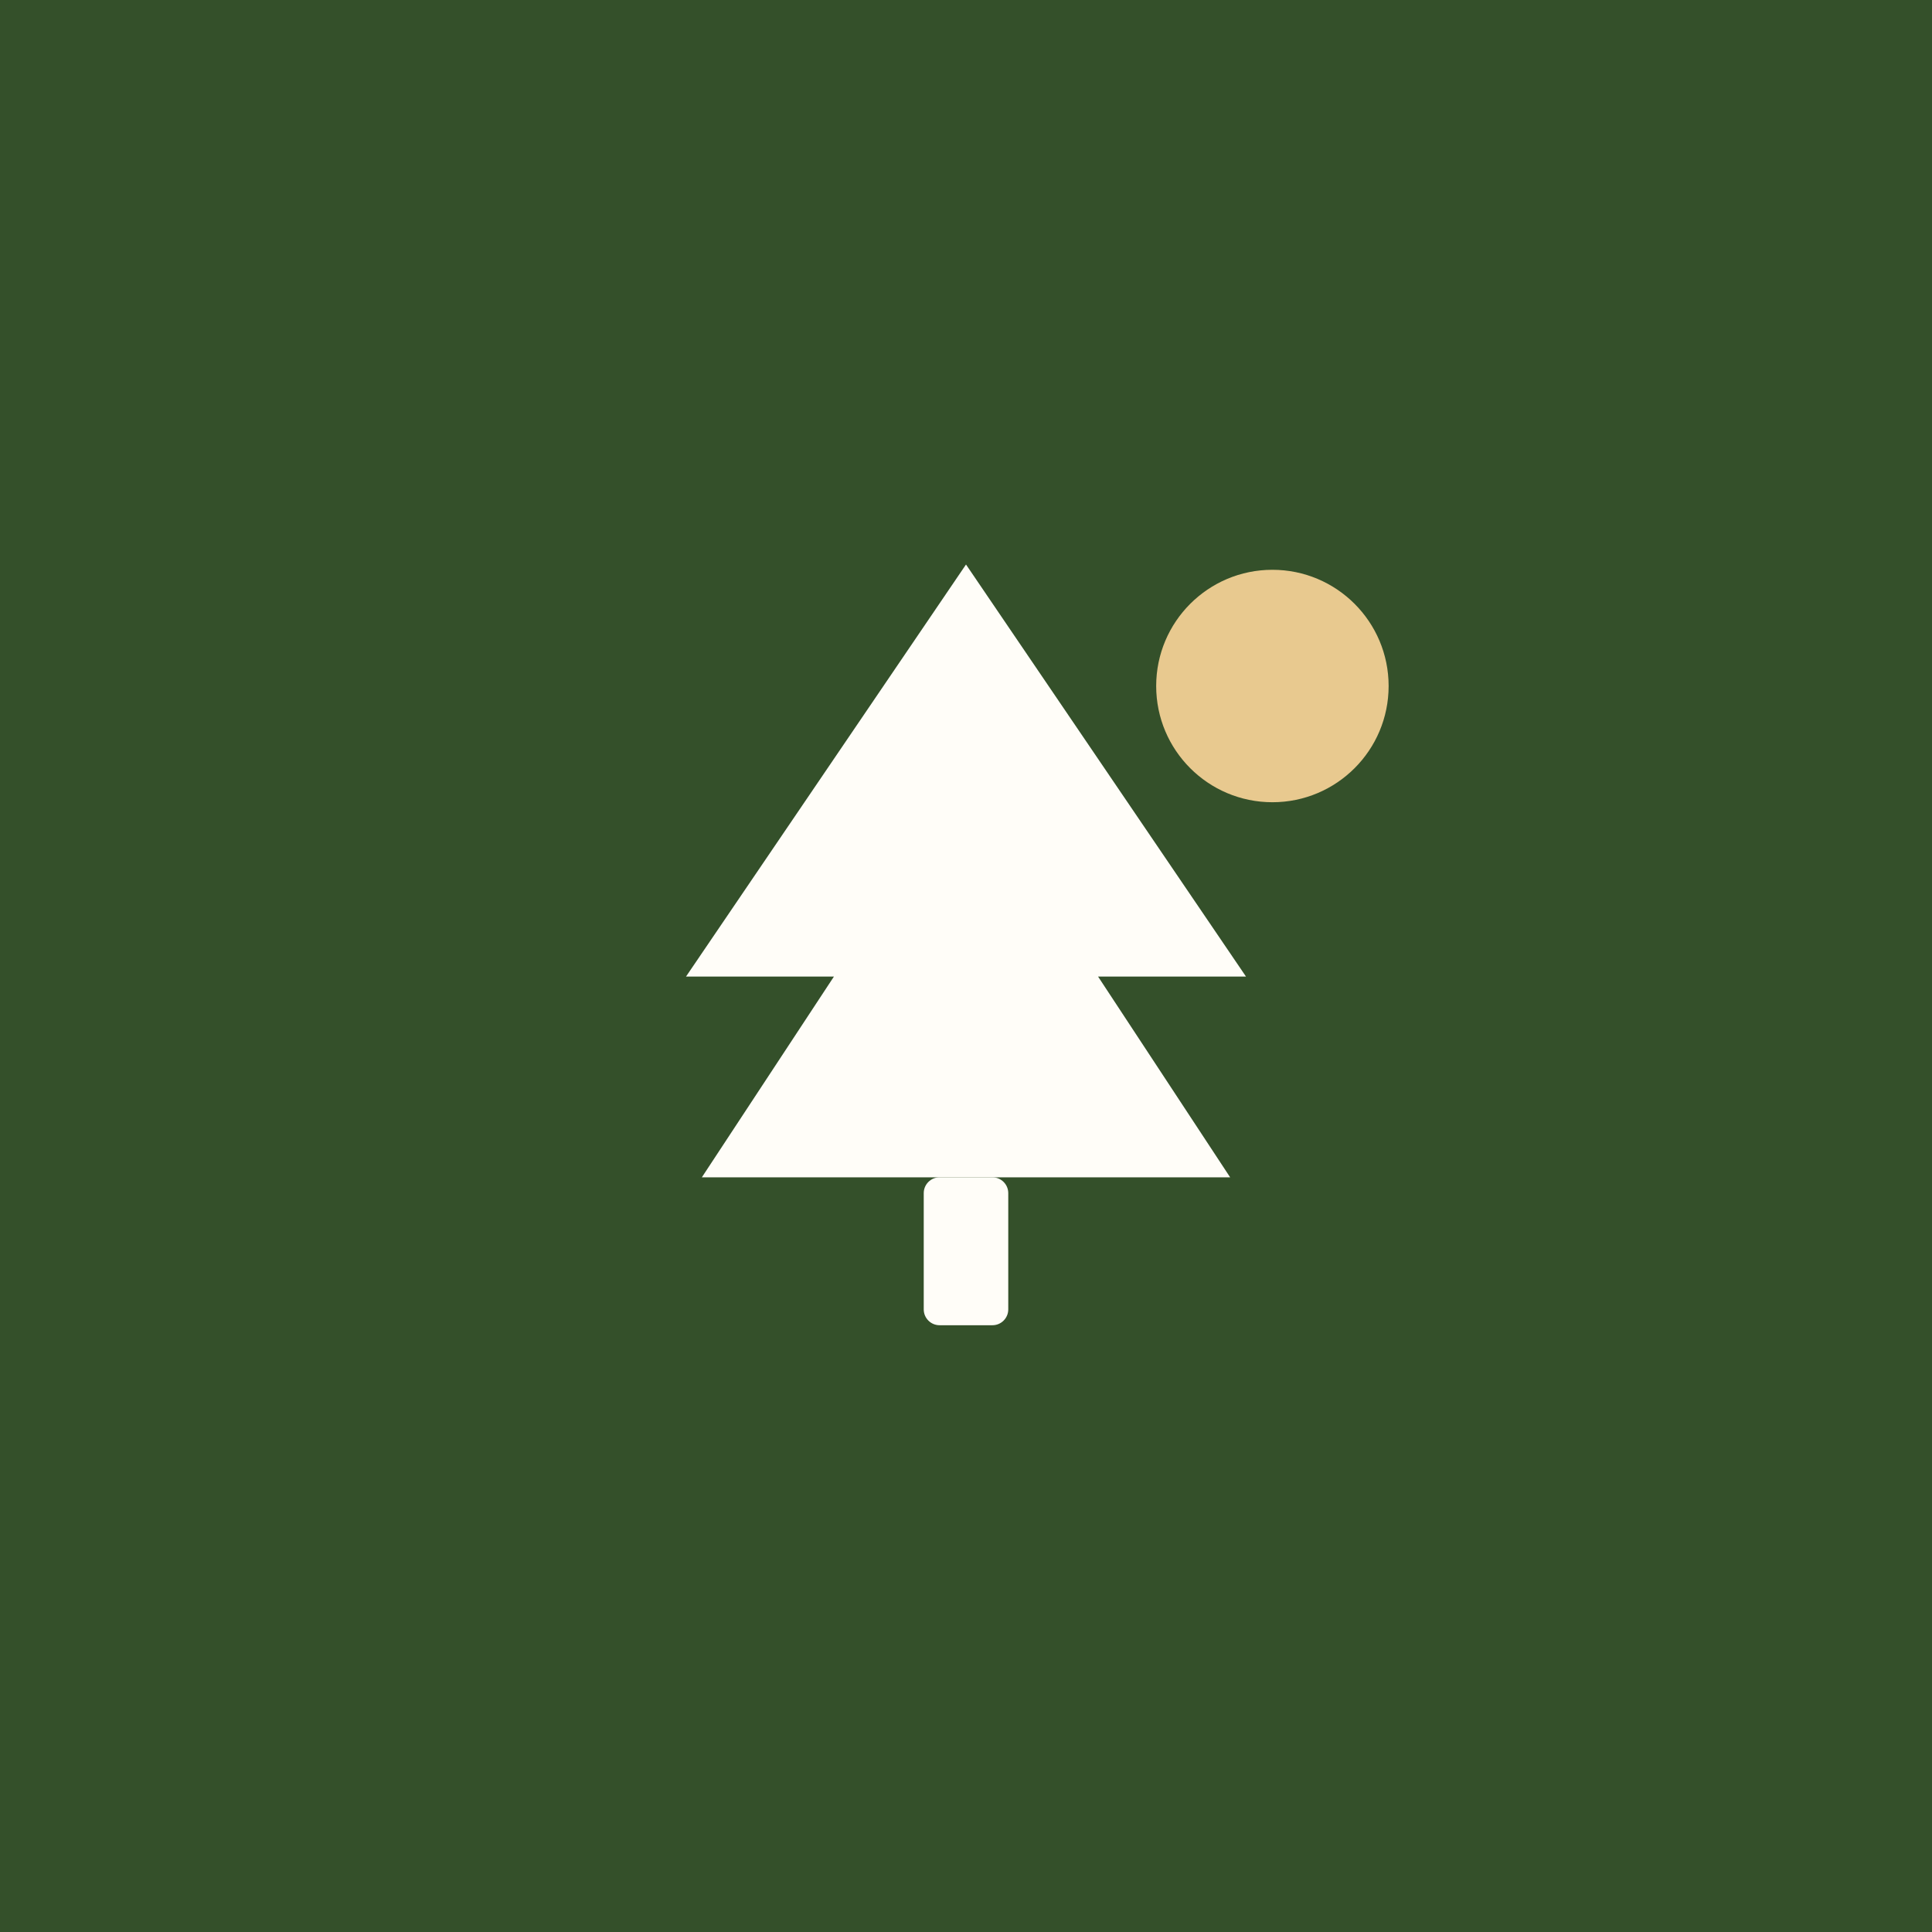
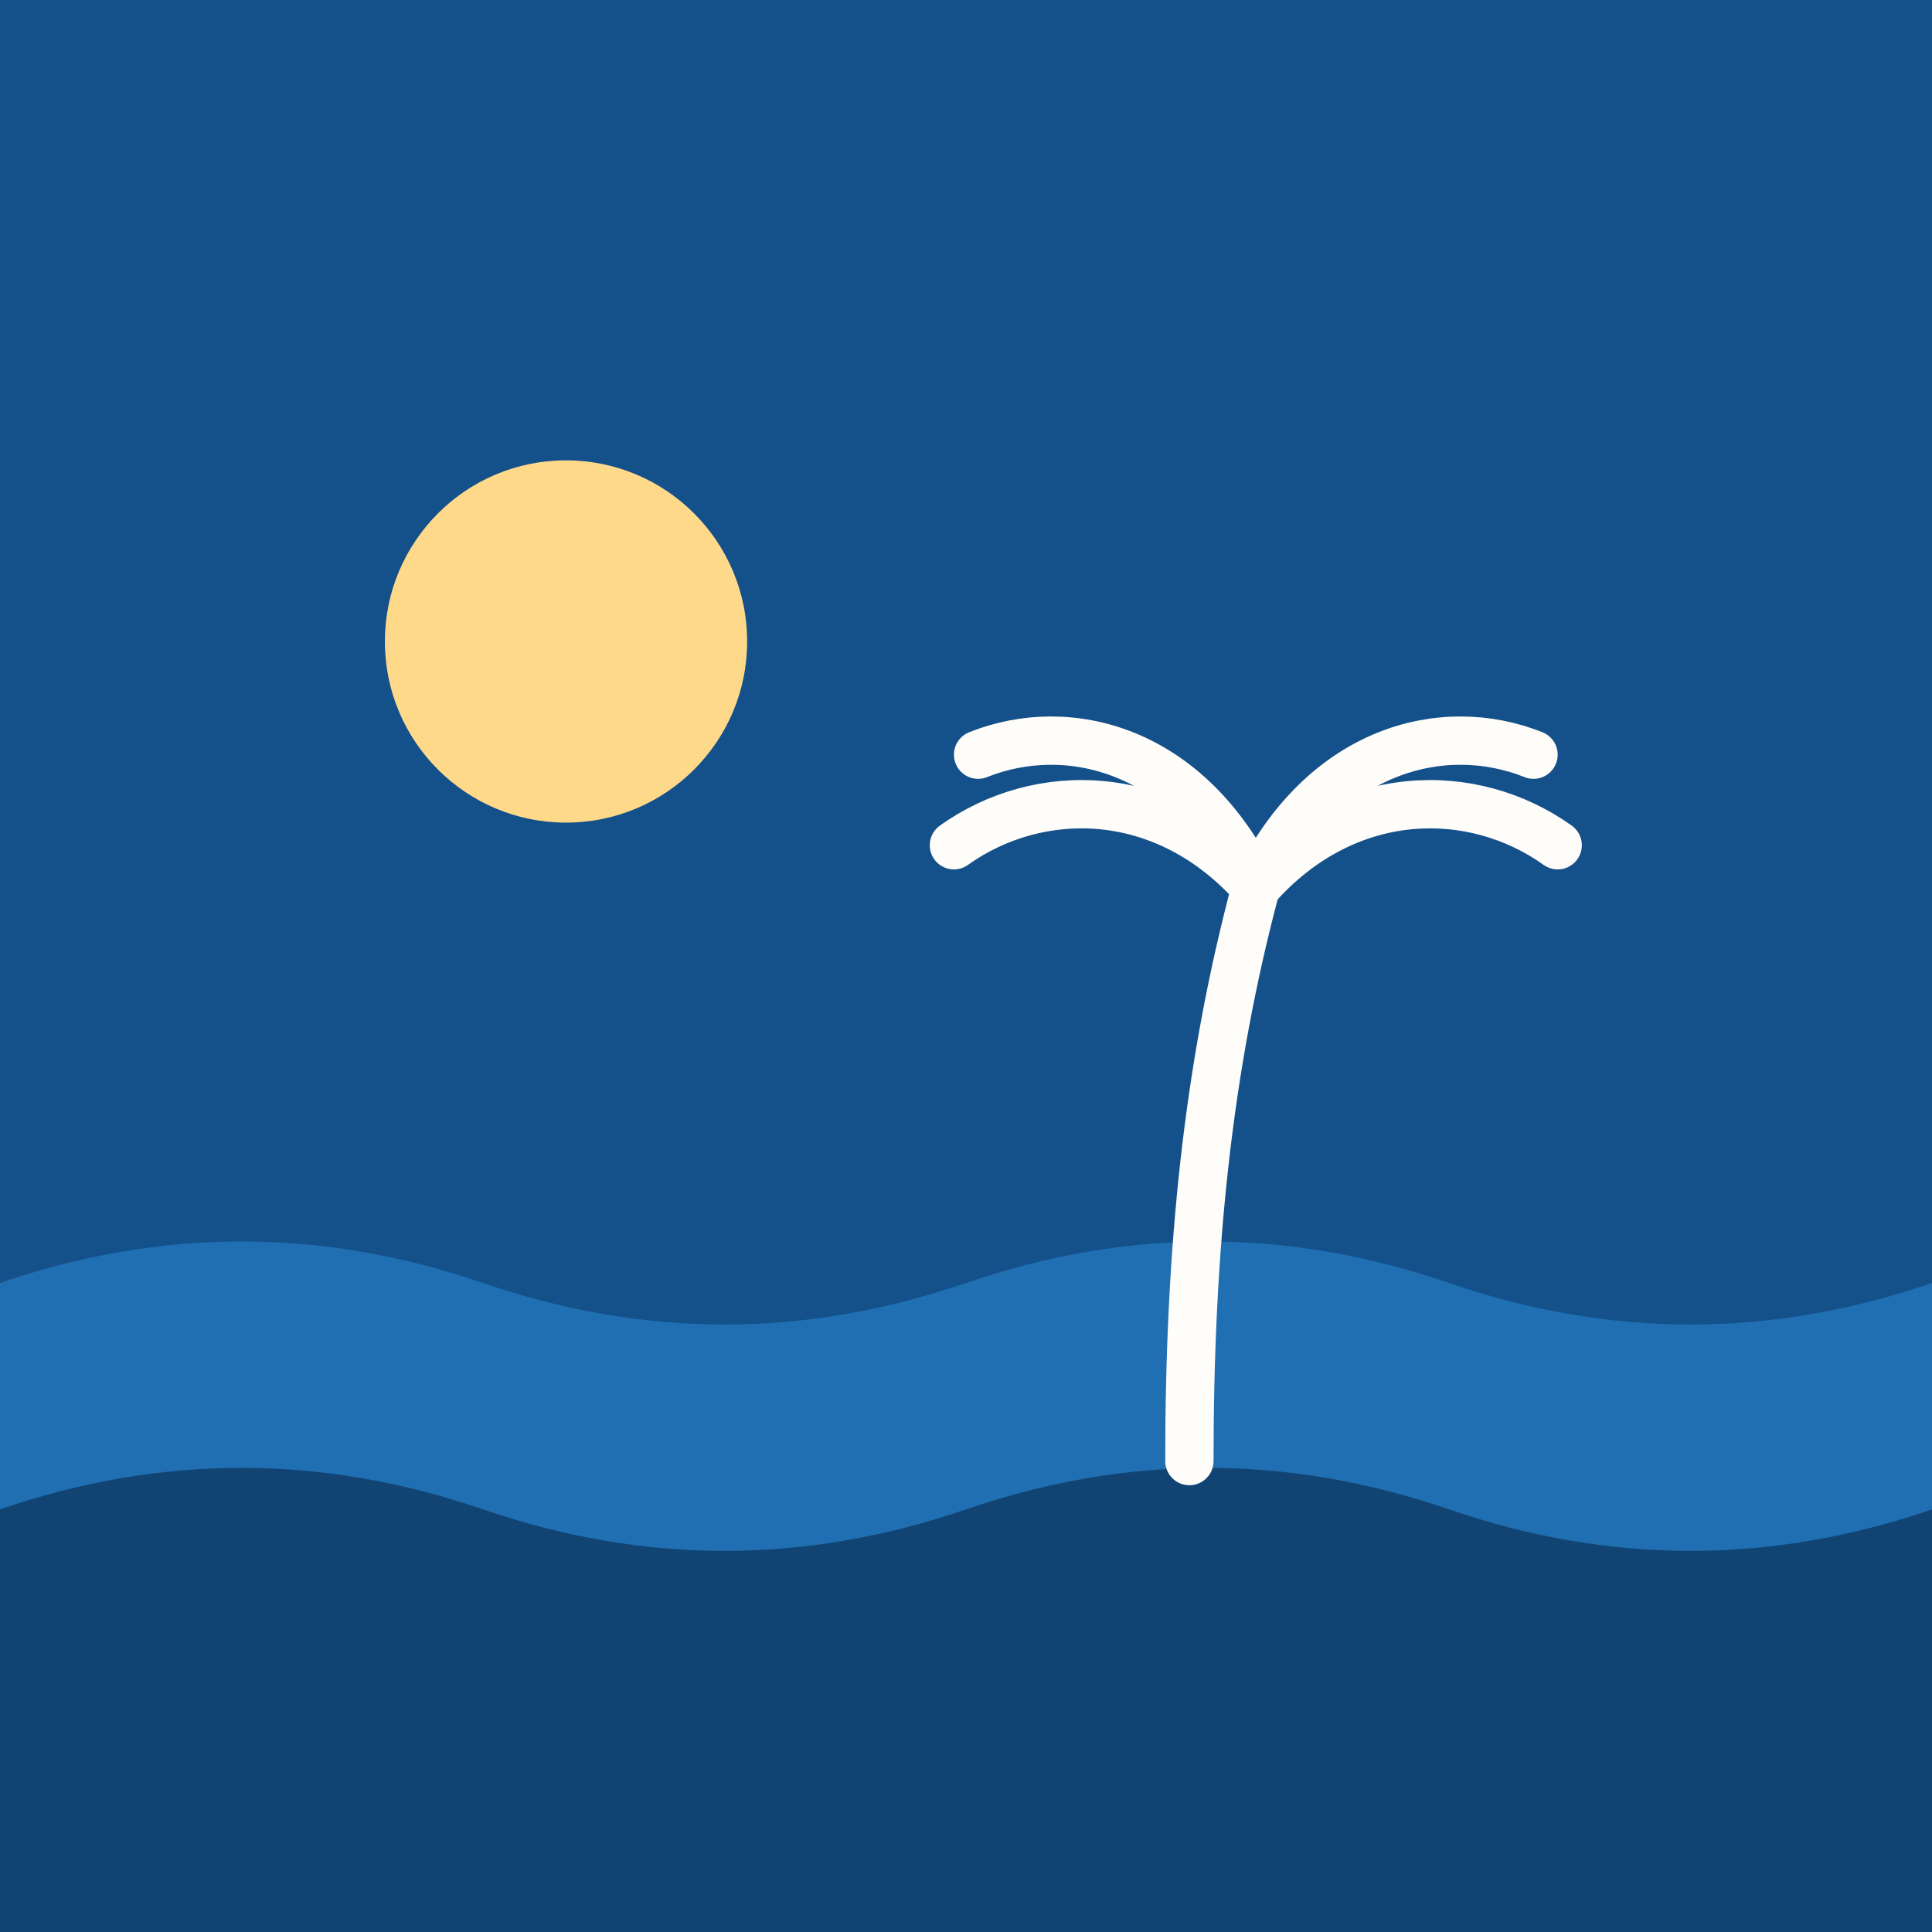
<svg xmlns="http://www.w3.org/2000/svg" viewBox="0 0 512 512">
-   <rect width="512" height="512" fill="#34502A" />
-   <g transform="translate(76.8 76.8) scale(0.7)">
-     <circle cx="372" cy="150" r="44" fill="#E8C98F" />
-     <path d="M256 104 150 260h56l-50 76h200l-50-76h56z" fill="#FFFDF8" />
-     <rect x="240" y="336" width="32" height="56" rx="6" fill="#FFFDF8" />
+   <defs>
+     <clipPath id="r">
+       <rect width="512" height="512" />
+     </clipPath>
+   </defs>
+   <g clip-path="url(#r)">
+     <rect width="512" height="512" fill="#14508A" />
+     <circle cx="150" cy="170" r="48" fill="#FFD98A" />
+     <path d="M0 340q64-22 128 0t128 0 128 0 128 0v172H0z" fill="#1F6FB2" />
+     <path d="M0 400q64-22 128 0t128 0 128 0 128 0v112H0z" fill="#0E3A63" opacity=".8" />
+     <g transform="translate(256 256) scale(.8) translate(-256 -256)">
+       <path d="M330 420c0-70 6-130 22-190" stroke="#FFFDF9" stroke-width="16" fill="none" stroke-linecap="round" />
+       <g stroke="#FFFDF9" stroke-width="16" fill="none" stroke-linecap="round">
+         <path d="M352 230c-30-34-72-34-100-14M352 230c30-34 72-34 100-14M352 230c-22-46-62-56-92-44M352 230c22-46 62-56 92-44" />
+       </g>
+     </g>
  </g>
</svg>
